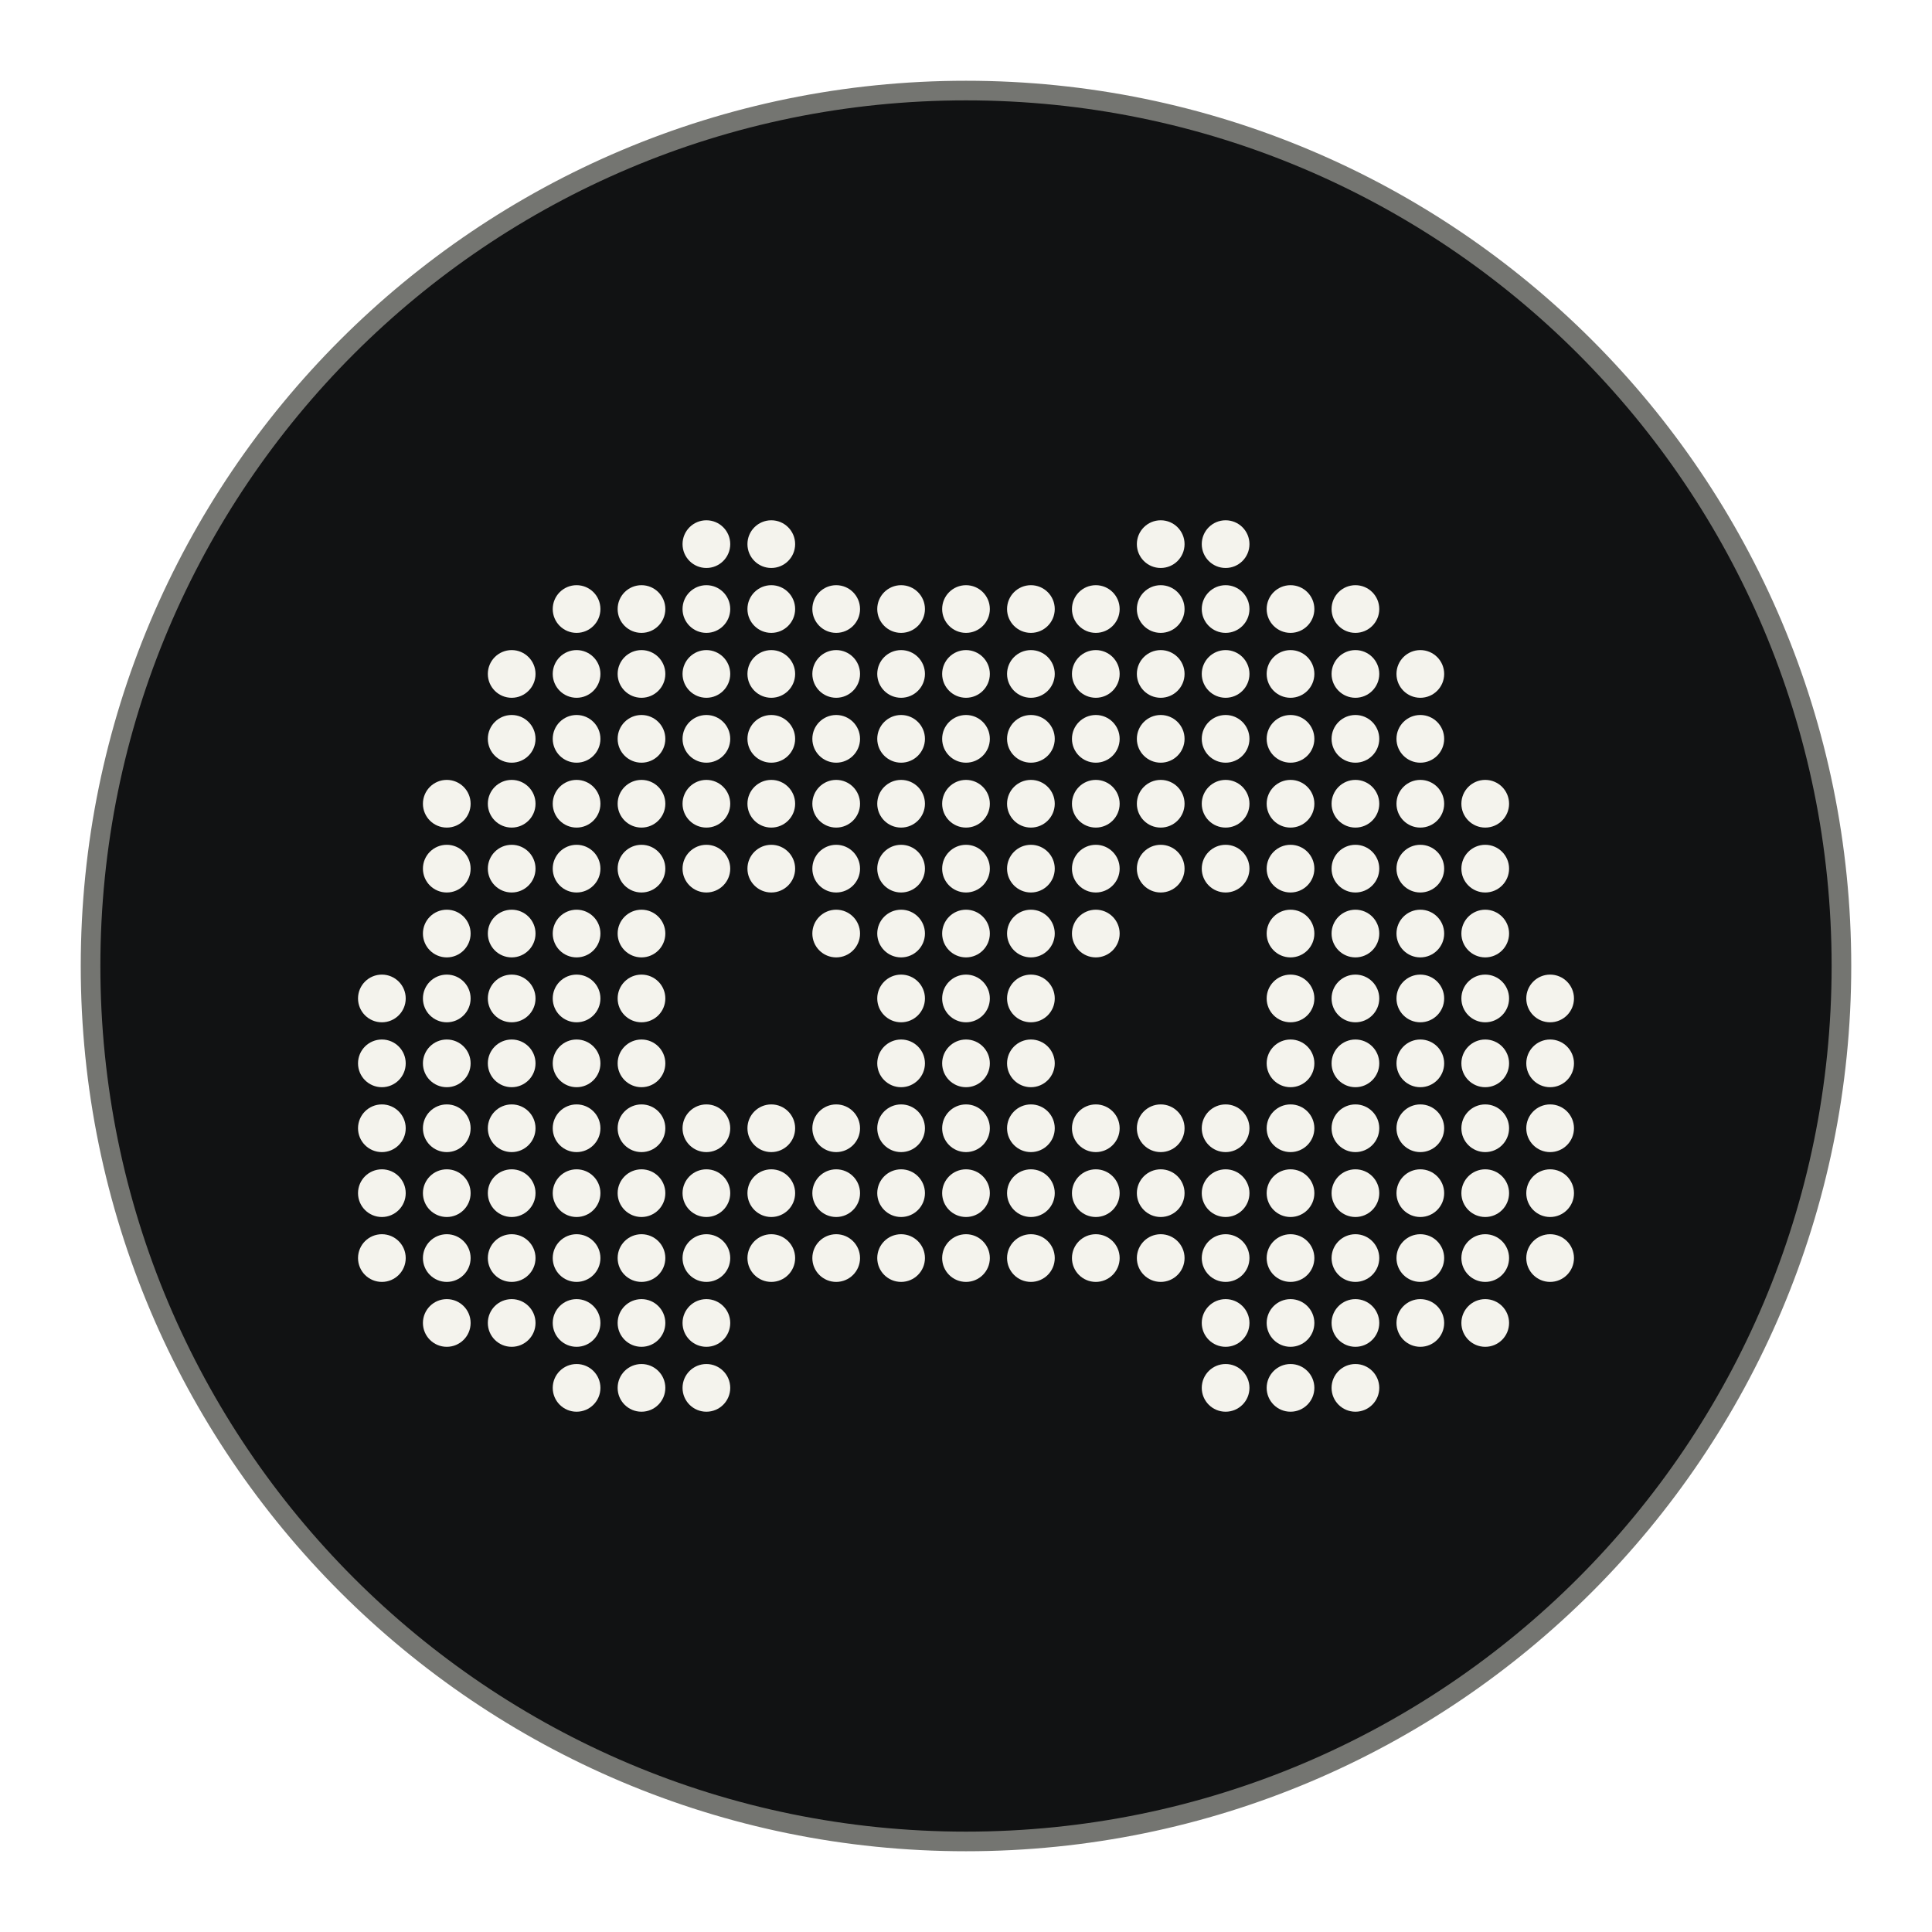
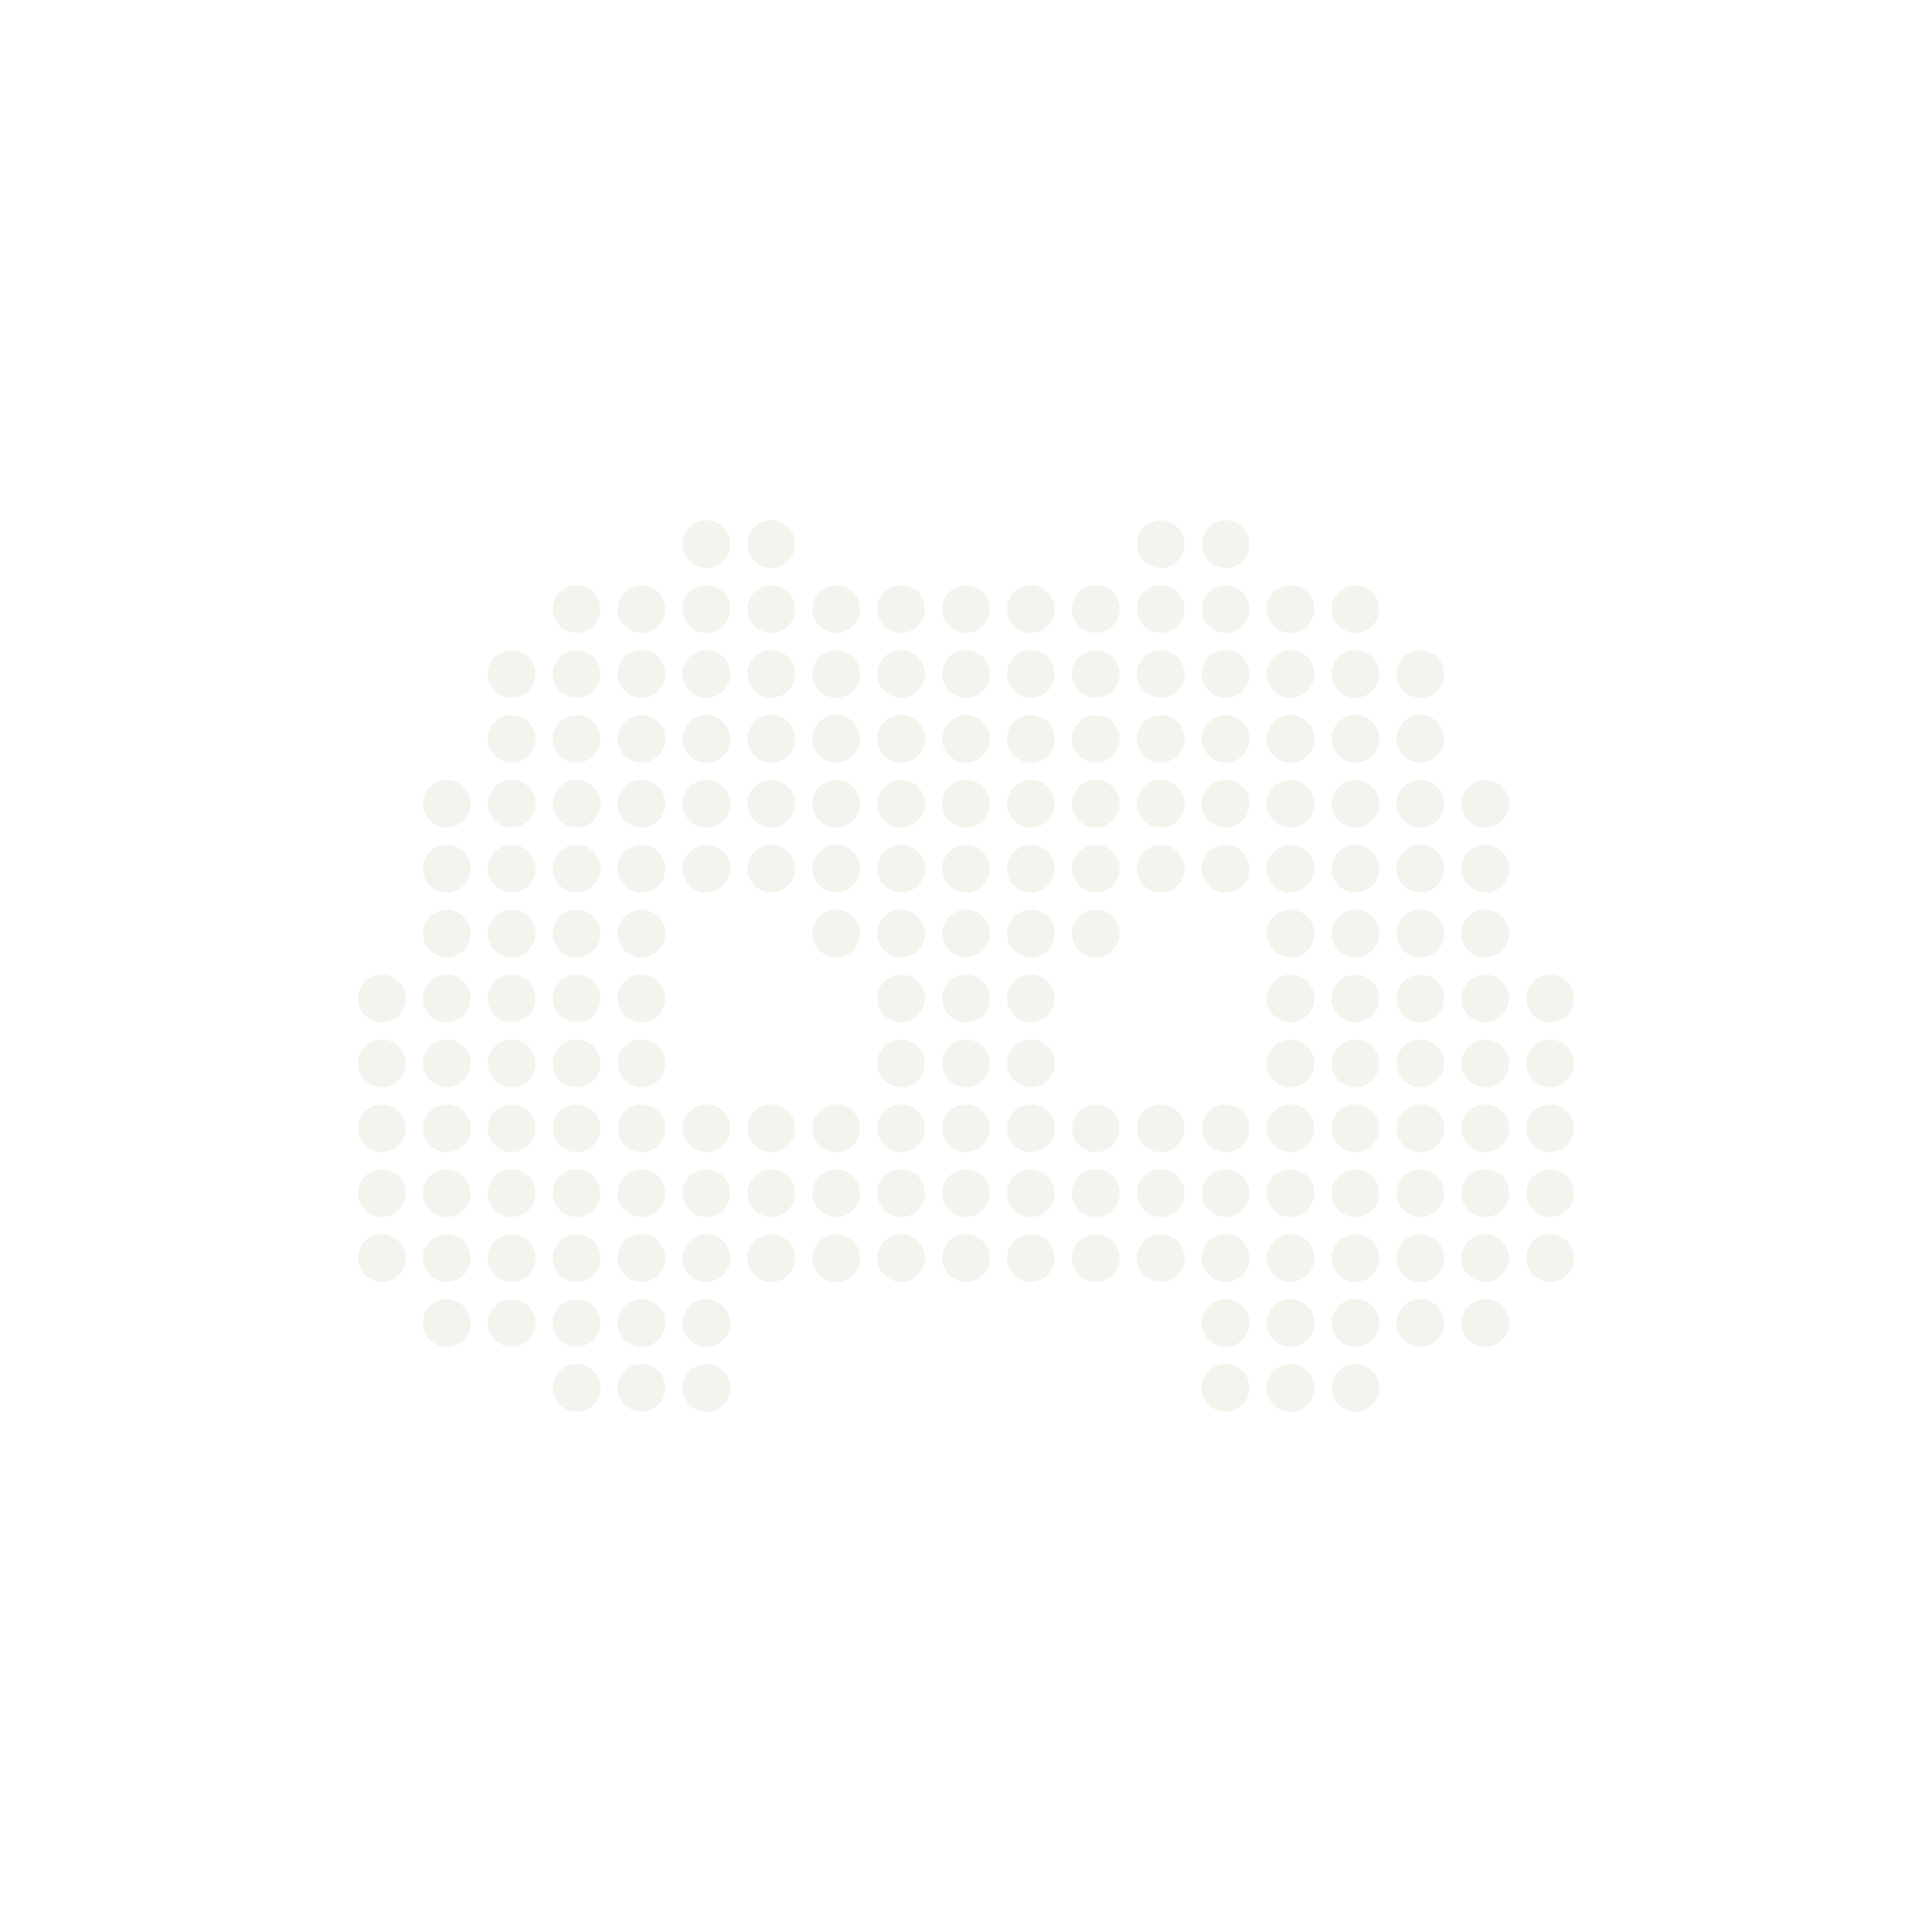
<svg xmlns="http://www.w3.org/2000/svg" viewBox="0 0 64 64" width="64" height="64">
  <defs />
-   <path d="M3,32 A29,29 0 1,0 61,32 A29,29 0 1,0 3,32 Z" fill="#111213" stroke="#747571" stroke-width="0.65" stroke-linecap="round" stroke-linejoin="round" opacity="1" />
  <path d="M22.61,18.025 A0.79,0.79 0 1,0 24.19,18.025 A0.79,0.79 0 1,0 22.61,18.025 Z" fill="#F4F3ED" stroke="none" stroke-width="1" stroke-linecap="round" stroke-linejoin="round" opacity="1" />
  <path d="M24.76,18.025 A0.79,0.79 0 1,0 26.34,18.025 A0.79,0.79 0 1,0 24.76,18.025 Z" fill="#F4F3ED" stroke="none" stroke-width="1" stroke-linecap="round" stroke-linejoin="round" opacity="1" />
  <path d="M37.66,18.025 A0.79,0.79 0 1,0 39.24,18.025 A0.79,0.79 0 1,0 37.66,18.025 Z" fill="#F4F3ED" stroke="none" stroke-width="1" stroke-linecap="round" stroke-linejoin="round" opacity="1" />
  <path d="M39.81,18.025 A0.79,0.79 0 1,0 41.39,18.025 A0.79,0.79 0 1,0 39.81,18.025 Z" fill="#F4F3ED" stroke="none" stroke-width="1" stroke-linecap="round" stroke-linejoin="round" opacity="1" />
  <path d="M18.31,20.175 A0.79,0.79 0 1,0 19.89,20.175 A0.79,0.79 0 1,0 18.31,20.175 Z" fill="#F4F3ED" stroke="none" stroke-width="1" stroke-linecap="round" stroke-linejoin="round" opacity="1" />
  <path d="M20.46,20.175 A0.79,0.79 0 1,0 22.04,20.175 A0.79,0.79 0 1,0 20.46,20.175 Z" fill="#F4F3ED" stroke="none" stroke-width="1" stroke-linecap="round" stroke-linejoin="round" opacity="1" />
  <path d="M22.61,20.175 A0.79,0.79 0 1,0 24.19,20.175 A0.79,0.79 0 1,0 22.61,20.175 Z" fill="#F4F3ED" stroke="none" stroke-width="1" stroke-linecap="round" stroke-linejoin="round" opacity="1" />
  <path d="M24.76,20.175 A0.79,0.79 0 1,0 26.34,20.175 A0.79,0.79 0 1,0 24.76,20.175 Z" fill="#F4F3ED" stroke="none" stroke-width="1" stroke-linecap="round" stroke-linejoin="round" opacity="1" />
  <path d="M26.91,20.175 A0.79,0.79 0 1,0 28.49,20.175 A0.79,0.79 0 1,0 26.91,20.175 Z" fill="#F4F3ED" stroke="none" stroke-width="1" stroke-linecap="round" stroke-linejoin="round" opacity="1" />
  <path d="M29.06,20.175 A0.79,0.79 0 1,0 30.64,20.175 A0.79,0.79 0 1,0 29.06,20.175 Z" fill="#F4F3ED" stroke="none" stroke-width="1" stroke-linecap="round" stroke-linejoin="round" opacity="1" />
  <path d="M31.21,20.175 A0.79,0.79 0 1,0 32.79,20.175 A0.79,0.79 0 1,0 31.21,20.175 Z" fill="#F4F3ED" stroke="none" stroke-width="1" stroke-linecap="round" stroke-linejoin="round" opacity="1" />
  <path d="M33.36,20.175 A0.79,0.79 0 1,0 34.94,20.175 A0.79,0.79 0 1,0 33.36,20.175 Z" fill="#F4F3ED" stroke="none" stroke-width="1" stroke-linecap="round" stroke-linejoin="round" opacity="1" />
  <path d="M35.51,20.175 A0.79,0.79 0 1,0 37.09,20.175 A0.79,0.79 0 1,0 35.51,20.175 Z" fill="#F4F3ED" stroke="none" stroke-width="1" stroke-linecap="round" stroke-linejoin="round" opacity="1" />
  <path d="M37.66,20.175 A0.79,0.79 0 1,0 39.24,20.175 A0.79,0.79 0 1,0 37.66,20.175 Z" fill="#F4F3ED" stroke="none" stroke-width="1" stroke-linecap="round" stroke-linejoin="round" opacity="1" />
  <path d="M39.81,20.175 A0.79,0.79 0 1,0 41.39,20.175 A0.79,0.79 0 1,0 39.81,20.175 Z" fill="#F4F3ED" stroke="none" stroke-width="1" stroke-linecap="round" stroke-linejoin="round" opacity="1" />
  <path d="M41.96,20.175 A0.79,0.79 0 1,0 43.54,20.175 A0.79,0.79 0 1,0 41.96,20.175 Z" fill="#F4F3ED" stroke="none" stroke-width="1" stroke-linecap="round" stroke-linejoin="round" opacity="1" />
  <path d="M44.11,20.175 A0.79,0.79 0 1,0 45.69,20.175 A0.79,0.79 0 1,0 44.11,20.175 Z" fill="#F4F3ED" stroke="none" stroke-width="1" stroke-linecap="round" stroke-linejoin="round" opacity="1" />
  <path d="M16.16,22.325 A0.79,0.79 0 1,0 17.74,22.325 A0.79,0.79 0 1,0 16.16,22.325 Z" fill="#F4F3ED" stroke="none" stroke-width="1" stroke-linecap="round" stroke-linejoin="round" opacity="1" />
  <path d="M18.31,22.325 A0.79,0.79 0 1,0 19.89,22.325 A0.79,0.79 0 1,0 18.31,22.325 Z" fill="#F4F3ED" stroke="none" stroke-width="1" stroke-linecap="round" stroke-linejoin="round" opacity="1" />
  <path d="M20.46,22.325 A0.79,0.79 0 1,0 22.04,22.325 A0.79,0.79 0 1,0 20.46,22.325 Z" fill="#F4F3ED" stroke="none" stroke-width="1" stroke-linecap="round" stroke-linejoin="round" opacity="1" />
  <path d="M22.61,22.325 A0.79,0.79 0 1,0 24.19,22.325 A0.79,0.79 0 1,0 22.61,22.325 Z" fill="#F4F3ED" stroke="none" stroke-width="1" stroke-linecap="round" stroke-linejoin="round" opacity="1" />
  <path d="M24.76,22.325 A0.79,0.79 0 1,0 26.34,22.325 A0.79,0.79 0 1,0 24.76,22.325 Z" fill="#F4F3ED" stroke="none" stroke-width="1" stroke-linecap="round" stroke-linejoin="round" opacity="1" />
  <path d="M26.91,22.325 A0.79,0.79 0 1,0 28.49,22.325 A0.79,0.79 0 1,0 26.91,22.325 Z" fill="#F4F3ED" stroke="none" stroke-width="1" stroke-linecap="round" stroke-linejoin="round" opacity="1" />
  <path d="M29.06,22.325 A0.79,0.79 0 1,0 30.64,22.325 A0.79,0.79 0 1,0 29.06,22.325 Z" fill="#F4F3ED" stroke="none" stroke-width="1" stroke-linecap="round" stroke-linejoin="round" opacity="1" />
  <path d="M31.21,22.325 A0.79,0.79 0 1,0 32.79,22.325 A0.79,0.79 0 1,0 31.21,22.325 Z" fill="#F4F3ED" stroke="none" stroke-width="1" stroke-linecap="round" stroke-linejoin="round" opacity="1" />
  <path d="M33.36,22.325 A0.79,0.79 0 1,0 34.94,22.325 A0.79,0.79 0 1,0 33.36,22.325 Z" fill="#F4F3ED" stroke="none" stroke-width="1" stroke-linecap="round" stroke-linejoin="round" opacity="1" />
  <path d="M35.51,22.325 A0.79,0.79 0 1,0 37.09,22.325 A0.79,0.79 0 1,0 35.51,22.325 Z" fill="#F4F3ED" stroke="none" stroke-width="1" stroke-linecap="round" stroke-linejoin="round" opacity="1" />
  <path d="M37.66,22.325 A0.79,0.79 0 1,0 39.24,22.325 A0.79,0.79 0 1,0 37.66,22.325 Z" fill="#F4F3ED" stroke="none" stroke-width="1" stroke-linecap="round" stroke-linejoin="round" opacity="1" />
  <path d="M39.81,22.325 A0.79,0.79 0 1,0 41.39,22.325 A0.79,0.79 0 1,0 39.81,22.325 Z" fill="#F4F3ED" stroke="none" stroke-width="1" stroke-linecap="round" stroke-linejoin="round" opacity="1" />
  <path d="M41.96,22.325 A0.79,0.79 0 1,0 43.54,22.325 A0.79,0.79 0 1,0 41.96,22.325 Z" fill="#F4F3ED" stroke="none" stroke-width="1" stroke-linecap="round" stroke-linejoin="round" opacity="1" />
  <path d="M44.11,22.325 A0.79,0.79 0 1,0 45.69,22.325 A0.79,0.79 0 1,0 44.11,22.325 Z" fill="#F4F3ED" stroke="none" stroke-width="1" stroke-linecap="round" stroke-linejoin="round" opacity="1" />
  <path d="M46.26,22.325 A0.79,0.79 0 1,0 47.84,22.325 A0.79,0.79 0 1,0 46.26,22.325 Z" fill="#F4F3ED" stroke="none" stroke-width="1" stroke-linecap="round" stroke-linejoin="round" opacity="1" />
  <path d="M16.16,24.475 A0.79,0.79 0 1,0 17.74,24.475 A0.79,0.79 0 1,0 16.16,24.475 Z" fill="#F4F3ED" stroke="none" stroke-width="1" stroke-linecap="round" stroke-linejoin="round" opacity="1" />
  <path d="M18.31,24.475 A0.79,0.79 0 1,0 19.89,24.475 A0.79,0.79 0 1,0 18.31,24.475 Z" fill="#F4F3ED" stroke="none" stroke-width="1" stroke-linecap="round" stroke-linejoin="round" opacity="1" />
  <path d="M20.46,24.475 A0.79,0.79 0 1,0 22.04,24.475 A0.79,0.79 0 1,0 20.46,24.475 Z" fill="#F4F3ED" stroke="none" stroke-width="1" stroke-linecap="round" stroke-linejoin="round" opacity="1" />
  <path d="M22.61,24.475 A0.79,0.79 0 1,0 24.19,24.475 A0.79,0.79 0 1,0 22.61,24.475 Z" fill="#F4F3ED" stroke="none" stroke-width="1" stroke-linecap="round" stroke-linejoin="round" opacity="1" />
  <path d="M24.76,24.475 A0.79,0.79 0 1,0 26.34,24.475 A0.79,0.79 0 1,0 24.76,24.475 Z" fill="#F4F3ED" stroke="none" stroke-width="1" stroke-linecap="round" stroke-linejoin="round" opacity="1" />
  <path d="M26.91,24.475 A0.79,0.79 0 1,0 28.49,24.475 A0.79,0.79 0 1,0 26.91,24.475 Z" fill="#F4F3ED" stroke="none" stroke-width="1" stroke-linecap="round" stroke-linejoin="round" opacity="1" />
  <path d="M29.06,24.475 A0.79,0.79 0 1,0 30.64,24.475 A0.79,0.79 0 1,0 29.06,24.475 Z" fill="#F4F3ED" stroke="none" stroke-width="1" stroke-linecap="round" stroke-linejoin="round" opacity="1" />
  <path d="M31.21,24.475 A0.79,0.79 0 1,0 32.79,24.475 A0.79,0.79 0 1,0 31.21,24.475 Z" fill="#F4F3ED" stroke="none" stroke-width="1" stroke-linecap="round" stroke-linejoin="round" opacity="1" />
  <path d="M33.36,24.475 A0.79,0.79 0 1,0 34.94,24.475 A0.79,0.79 0 1,0 33.36,24.475 Z" fill="#F4F3ED" stroke="none" stroke-width="1" stroke-linecap="round" stroke-linejoin="round" opacity="1" />
  <path d="M35.51,24.475 A0.79,0.79 0 1,0 37.09,24.475 A0.79,0.79 0 1,0 35.51,24.475 Z" fill="#F4F3ED" stroke="none" stroke-width="1" stroke-linecap="round" stroke-linejoin="round" opacity="1" />
  <path d="M37.66,24.475 A0.79,0.79 0 1,0 39.24,24.475 A0.79,0.79 0 1,0 37.66,24.475 Z" fill="#F4F3ED" stroke="none" stroke-width="1" stroke-linecap="round" stroke-linejoin="round" opacity="1" />
  <path d="M39.81,24.475 A0.79,0.79 0 1,0 41.39,24.475 A0.79,0.79 0 1,0 39.81,24.475 Z" fill="#F4F3ED" stroke="none" stroke-width="1" stroke-linecap="round" stroke-linejoin="round" opacity="1" />
  <path d="M41.96,24.475 A0.79,0.79 0 1,0 43.54,24.475 A0.79,0.79 0 1,0 41.96,24.475 Z" fill="#F4F3ED" stroke="none" stroke-width="1" stroke-linecap="round" stroke-linejoin="round" opacity="1" />
  <path d="M44.11,24.475 A0.79,0.79 0 1,0 45.69,24.475 A0.79,0.79 0 1,0 44.11,24.475 Z" fill="#F4F3ED" stroke="none" stroke-width="1" stroke-linecap="round" stroke-linejoin="round" opacity="1" />
  <path d="M46.26,24.475 A0.79,0.79 0 1,0 47.84,24.475 A0.79,0.79 0 1,0 46.26,24.475 Z" fill="#F4F3ED" stroke="none" stroke-width="1" stroke-linecap="round" stroke-linejoin="round" opacity="1" />
  <path d="M14.01,26.625 A0.79,0.79 0 1,0 15.59,26.625 A0.79,0.79 0 1,0 14.01,26.625 Z" fill="#F4F3ED" stroke="none" stroke-width="1" stroke-linecap="round" stroke-linejoin="round" opacity="1" />
  <path d="M16.16,26.625 A0.79,0.79 0 1,0 17.74,26.625 A0.79,0.79 0 1,0 16.16,26.625 Z" fill="#F4F3ED" stroke="none" stroke-width="1" stroke-linecap="round" stroke-linejoin="round" opacity="1" />
  <path d="M18.31,26.625 A0.79,0.79 0 1,0 19.89,26.625 A0.79,0.79 0 1,0 18.31,26.625 Z" fill="#F4F3ED" stroke="none" stroke-width="1" stroke-linecap="round" stroke-linejoin="round" opacity="1" />
  <path d="M20.46,26.625 A0.79,0.79 0 1,0 22.04,26.625 A0.79,0.79 0 1,0 20.46,26.625 Z" fill="#F4F3ED" stroke="none" stroke-width="1" stroke-linecap="round" stroke-linejoin="round" opacity="1" />
  <path d="M22.61,26.625 A0.79,0.79 0 1,0 24.19,26.625 A0.79,0.79 0 1,0 22.61,26.625 Z" fill="#F4F3ED" stroke="none" stroke-width="1" stroke-linecap="round" stroke-linejoin="round" opacity="1" />
  <path d="M24.76,26.625 A0.79,0.79 0 1,0 26.34,26.625 A0.79,0.79 0 1,0 24.76,26.625 Z" fill="#F4F3ED" stroke="none" stroke-width="1" stroke-linecap="round" stroke-linejoin="round" opacity="1" />
  <path d="M26.91,26.625 A0.79,0.79 0 1,0 28.49,26.625 A0.79,0.79 0 1,0 26.91,26.625 Z" fill="#F4F3ED" stroke="none" stroke-width="1" stroke-linecap="round" stroke-linejoin="round" opacity="1" />
  <path d="M29.06,26.625 A0.79,0.79 0 1,0 30.64,26.625 A0.79,0.79 0 1,0 29.06,26.625 Z" fill="#F4F3ED" stroke="none" stroke-width="1" stroke-linecap="round" stroke-linejoin="round" opacity="1" />
  <path d="M31.21,26.625 A0.79,0.79 0 1,0 32.79,26.625 A0.79,0.79 0 1,0 31.21,26.625 Z" fill="#F4F3ED" stroke="none" stroke-width="1" stroke-linecap="round" stroke-linejoin="round" opacity="1" />
  <path d="M33.36,26.625 A0.79,0.79 0 1,0 34.94,26.625 A0.79,0.79 0 1,0 33.36,26.625 Z" fill="#F4F3ED" stroke="none" stroke-width="1" stroke-linecap="round" stroke-linejoin="round" opacity="1" />
  <path d="M35.51,26.625 A0.79,0.79 0 1,0 37.09,26.625 A0.79,0.79 0 1,0 35.51,26.625 Z" fill="#F4F3ED" stroke="none" stroke-width="1" stroke-linecap="round" stroke-linejoin="round" opacity="1" />
  <path d="M37.66,26.625 A0.79,0.79 0 1,0 39.24,26.625 A0.79,0.79 0 1,0 37.66,26.625 Z" fill="#F4F3ED" stroke="none" stroke-width="1" stroke-linecap="round" stroke-linejoin="round" opacity="1" />
  <path d="M39.81,26.625 A0.79,0.79 0 1,0 41.39,26.625 A0.79,0.79 0 1,0 39.81,26.625 Z" fill="#F4F3ED" stroke="none" stroke-width="1" stroke-linecap="round" stroke-linejoin="round" opacity="1" />
  <path d="M41.96,26.625 A0.79,0.79 0 1,0 43.54,26.625 A0.79,0.79 0 1,0 41.96,26.625 Z" fill="#F4F3ED" stroke="none" stroke-width="1" stroke-linecap="round" stroke-linejoin="round" opacity="1" />
  <path d="M44.11,26.625 A0.79,0.79 0 1,0 45.69,26.625 A0.79,0.79 0 1,0 44.11,26.625 Z" fill="#F4F3ED" stroke="none" stroke-width="1" stroke-linecap="round" stroke-linejoin="round" opacity="1" />
  <path d="M46.26,26.625 A0.79,0.79 0 1,0 47.84,26.625 A0.79,0.79 0 1,0 46.26,26.625 Z" fill="#F4F3ED" stroke="none" stroke-width="1" stroke-linecap="round" stroke-linejoin="round" opacity="1" />
  <path d="M48.41,26.625 A0.79,0.79 0 1,0 49.99,26.625 A0.79,0.79 0 1,0 48.41,26.625 Z" fill="#F4F3ED" stroke="none" stroke-width="1" stroke-linecap="round" stroke-linejoin="round" opacity="1" />
  <path d="M14.01,28.775 A0.79,0.79 0 1,0 15.59,28.775 A0.79,0.79 0 1,0 14.01,28.775 Z" fill="#F4F3ED" stroke="none" stroke-width="1" stroke-linecap="round" stroke-linejoin="round" opacity="1" />
  <path d="M16.16,28.775 A0.79,0.79 0 1,0 17.74,28.775 A0.79,0.79 0 1,0 16.16,28.775 Z" fill="#F4F3ED" stroke="none" stroke-width="1" stroke-linecap="round" stroke-linejoin="round" opacity="1" />
  <path d="M18.31,28.775 A0.79,0.79 0 1,0 19.89,28.775 A0.79,0.79 0 1,0 18.31,28.775 Z" fill="#F4F3ED" stroke="none" stroke-width="1" stroke-linecap="round" stroke-linejoin="round" opacity="1" />
  <path d="M20.46,28.775 A0.79,0.79 0 1,0 22.04,28.775 A0.79,0.79 0 1,0 20.46,28.775 Z" fill="#F4F3ED" stroke="none" stroke-width="1" stroke-linecap="round" stroke-linejoin="round" opacity="1" />
  <path d="M22.61,28.775 A0.79,0.79 0 1,0 24.19,28.775 A0.79,0.79 0 1,0 22.61,28.775 Z" fill="#F4F3ED" stroke="none" stroke-width="1" stroke-linecap="round" stroke-linejoin="round" opacity="1" />
  <path d="M24.76,28.775 A0.79,0.79 0 1,0 26.34,28.775 A0.79,0.79 0 1,0 24.76,28.775 Z" fill="#F4F3ED" stroke="none" stroke-width="1" stroke-linecap="round" stroke-linejoin="round" opacity="1" />
  <path d="M26.91,28.775 A0.79,0.79 0 1,0 28.49,28.775 A0.79,0.79 0 1,0 26.91,28.775 Z" fill="#F4F3ED" stroke="none" stroke-width="1" stroke-linecap="round" stroke-linejoin="round" opacity="1" />
  <path d="M29.06,28.775 A0.79,0.79 0 1,0 30.64,28.775 A0.79,0.79 0 1,0 29.06,28.775 Z" fill="#F4F3ED" stroke="none" stroke-width="1" stroke-linecap="round" stroke-linejoin="round" opacity="1" />
  <path d="M31.21,28.775 A0.79,0.79 0 1,0 32.79,28.775 A0.79,0.79 0 1,0 31.21,28.775 Z" fill="#F4F3ED" stroke="none" stroke-width="1" stroke-linecap="round" stroke-linejoin="round" opacity="1" />
  <path d="M33.36,28.775 A0.79,0.79 0 1,0 34.94,28.775 A0.79,0.79 0 1,0 33.36,28.775 Z" fill="#F4F3ED" stroke="none" stroke-width="1" stroke-linecap="round" stroke-linejoin="round" opacity="1" />
  <path d="M35.51,28.775 A0.79,0.79 0 1,0 37.09,28.775 A0.79,0.79 0 1,0 35.51,28.775 Z" fill="#F4F3ED" stroke="none" stroke-width="1" stroke-linecap="round" stroke-linejoin="round" opacity="1" />
  <path d="M37.66,28.775 A0.79,0.79 0 1,0 39.24,28.775 A0.79,0.79 0 1,0 37.66,28.775 Z" fill="#F4F3ED" stroke="none" stroke-width="1" stroke-linecap="round" stroke-linejoin="round" opacity="1" />
  <path d="M39.81,28.775 A0.79,0.79 0 1,0 41.39,28.775 A0.79,0.79 0 1,0 39.81,28.775 Z" fill="#F4F3ED" stroke="none" stroke-width="1" stroke-linecap="round" stroke-linejoin="round" opacity="1" />
  <path d="M41.96,28.775 A0.79,0.79 0 1,0 43.54,28.775 A0.79,0.79 0 1,0 41.96,28.775 Z" fill="#F4F3ED" stroke="none" stroke-width="1" stroke-linecap="round" stroke-linejoin="round" opacity="1" />
  <path d="M44.11,28.775 A0.79,0.79 0 1,0 45.69,28.775 A0.79,0.79 0 1,0 44.11,28.775 Z" fill="#F4F3ED" stroke="none" stroke-width="1" stroke-linecap="round" stroke-linejoin="round" opacity="1" />
  <path d="M46.26,28.775 A0.79,0.79 0 1,0 47.84,28.775 A0.79,0.79 0 1,0 46.26,28.775 Z" fill="#F4F3ED" stroke="none" stroke-width="1" stroke-linecap="round" stroke-linejoin="round" opacity="1" />
  <path d="M48.41,28.775 A0.79,0.79 0 1,0 49.99,28.775 A0.79,0.79 0 1,0 48.41,28.775 Z" fill="#F4F3ED" stroke="none" stroke-width="1" stroke-linecap="round" stroke-linejoin="round" opacity="1" />
  <path d="M14.01,30.925 A0.79,0.79 0 1,0 15.59,30.925 A0.79,0.79 0 1,0 14.01,30.925 Z" fill="#F4F3ED" stroke="none" stroke-width="1" stroke-linecap="round" stroke-linejoin="round" opacity="1" />
  <path d="M16.16,30.925 A0.79,0.79 0 1,0 17.74,30.925 A0.79,0.79 0 1,0 16.16,30.925 Z" fill="#F4F3ED" stroke="none" stroke-width="1" stroke-linecap="round" stroke-linejoin="round" opacity="1" />
  <path d="M18.31,30.925 A0.79,0.79 0 1,0 19.89,30.925 A0.79,0.79 0 1,0 18.31,30.925 Z" fill="#F4F3ED" stroke="none" stroke-width="1" stroke-linecap="round" stroke-linejoin="round" opacity="1" />
  <path d="M20.46,30.925 A0.79,0.79 0 1,0 22.04,30.925 A0.79,0.79 0 1,0 20.46,30.925 Z" fill="#F4F3ED" stroke="none" stroke-width="1" stroke-linecap="round" stroke-linejoin="round" opacity="1" />
  <path d="M26.91,30.925 A0.79,0.79 0 1,0 28.49,30.925 A0.79,0.79 0 1,0 26.91,30.925 Z" fill="#F4F3ED" stroke="none" stroke-width="1" stroke-linecap="round" stroke-linejoin="round" opacity="1" />
  <path d="M29.06,30.925 A0.79,0.79 0 1,0 30.64,30.925 A0.79,0.79 0 1,0 29.06,30.925 Z" fill="#F4F3ED" stroke="none" stroke-width="1" stroke-linecap="round" stroke-linejoin="round" opacity="1" />
  <path d="M31.21,30.925 A0.79,0.79 0 1,0 32.79,30.925 A0.79,0.79 0 1,0 31.21,30.925 Z" fill="#F4F3ED" stroke="none" stroke-width="1" stroke-linecap="round" stroke-linejoin="round" opacity="1" />
  <path d="M33.36,30.925 A0.79,0.79 0 1,0 34.94,30.925 A0.79,0.79 0 1,0 33.36,30.925 Z" fill="#F4F3ED" stroke="none" stroke-width="1" stroke-linecap="round" stroke-linejoin="round" opacity="1" />
  <path d="M35.51,30.925 A0.79,0.79 0 1,0 37.09,30.925 A0.79,0.79 0 1,0 35.51,30.925 Z" fill="#F4F3ED" stroke="none" stroke-width="1" stroke-linecap="round" stroke-linejoin="round" opacity="1" />
  <path d="M41.96,30.925 A0.79,0.79 0 1,0 43.54,30.925 A0.79,0.79 0 1,0 41.96,30.925 Z" fill="#F4F3ED" stroke="none" stroke-width="1" stroke-linecap="round" stroke-linejoin="round" opacity="1" />
  <path d="M44.11,30.925 A0.79,0.79 0 1,0 45.69,30.925 A0.79,0.79 0 1,0 44.11,30.925 Z" fill="#F4F3ED" stroke="none" stroke-width="1" stroke-linecap="round" stroke-linejoin="round" opacity="1" />
  <path d="M46.26,30.925 A0.79,0.79 0 1,0 47.84,30.925 A0.79,0.79 0 1,0 46.26,30.925 Z" fill="#F4F3ED" stroke="none" stroke-width="1" stroke-linecap="round" stroke-linejoin="round" opacity="1" />
  <path d="M48.41,30.925 A0.79,0.79 0 1,0 49.99,30.925 A0.79,0.79 0 1,0 48.41,30.925 Z" fill="#F4F3ED" stroke="none" stroke-width="1" stroke-linecap="round" stroke-linejoin="round" opacity="1" />
  <path d="M11.86,33.075 A0.79,0.79 0 1,0 13.44,33.075 A0.79,0.79 0 1,0 11.86,33.075 Z" fill="#F4F3ED" stroke="none" stroke-width="1" stroke-linecap="round" stroke-linejoin="round" opacity="1" />
  <path d="M14.01,33.075 A0.79,0.79 0 1,0 15.59,33.075 A0.79,0.79 0 1,0 14.01,33.075 Z" fill="#F4F3ED" stroke="none" stroke-width="1" stroke-linecap="round" stroke-linejoin="round" opacity="1" />
  <path d="M16.16,33.075 A0.79,0.79 0 1,0 17.74,33.075 A0.79,0.79 0 1,0 16.16,33.075 Z" fill="#F4F3ED" stroke="none" stroke-width="1" stroke-linecap="round" stroke-linejoin="round" opacity="1" />
  <path d="M18.31,33.075 A0.79,0.79 0 1,0 19.89,33.075 A0.79,0.79 0 1,0 18.31,33.075 Z" fill="#F4F3ED" stroke="none" stroke-width="1" stroke-linecap="round" stroke-linejoin="round" opacity="1" />
  <path d="M20.46,33.075 A0.79,0.79 0 1,0 22.04,33.075 A0.79,0.79 0 1,0 20.46,33.075 Z" fill="#F4F3ED" stroke="none" stroke-width="1" stroke-linecap="round" stroke-linejoin="round" opacity="1" />
  <path d="M29.06,33.075 A0.79,0.79 0 1,0 30.64,33.075 A0.79,0.79 0 1,0 29.06,33.075 Z" fill="#F4F3ED" stroke="none" stroke-width="1" stroke-linecap="round" stroke-linejoin="round" opacity="1" />
  <path d="M31.21,33.075 A0.79,0.79 0 1,0 32.79,33.075 A0.79,0.79 0 1,0 31.21,33.075 Z" fill="#F4F3ED" stroke="none" stroke-width="1" stroke-linecap="round" stroke-linejoin="round" opacity="1" />
  <path d="M33.36,33.075 A0.79,0.79 0 1,0 34.94,33.075 A0.79,0.79 0 1,0 33.36,33.075 Z" fill="#F4F3ED" stroke="none" stroke-width="1" stroke-linecap="round" stroke-linejoin="round" opacity="1" />
  <path d="M41.96,33.075 A0.79,0.79 0 1,0 43.54,33.075 A0.79,0.79 0 1,0 41.96,33.075 Z" fill="#F4F3ED" stroke="none" stroke-width="1" stroke-linecap="round" stroke-linejoin="round" opacity="1" />
  <path d="M44.11,33.075 A0.79,0.79 0 1,0 45.69,33.075 A0.79,0.79 0 1,0 44.11,33.075 Z" fill="#F4F3ED" stroke="none" stroke-width="1" stroke-linecap="round" stroke-linejoin="round" opacity="1" />
  <path d="M46.26,33.075 A0.79,0.79 0 1,0 47.84,33.075 A0.79,0.79 0 1,0 46.26,33.075 Z" fill="#F4F3ED" stroke="none" stroke-width="1" stroke-linecap="round" stroke-linejoin="round" opacity="1" />
  <path d="M48.41,33.075 A0.79,0.79 0 1,0 49.99,33.075 A0.79,0.79 0 1,0 48.41,33.075 Z" fill="#F4F3ED" stroke="none" stroke-width="1" stroke-linecap="round" stroke-linejoin="round" opacity="1" />
  <path d="M50.56,33.075 A0.79,0.79 0 1,0 52.14,33.075 A0.79,0.79 0 1,0 50.56,33.075 Z" fill="#F4F3ED" stroke="none" stroke-width="1" stroke-linecap="round" stroke-linejoin="round" opacity="1" />
  <path d="M11.86,35.225 A0.79,0.79 0 1,0 13.44,35.225 A0.79,0.79 0 1,0 11.86,35.225 Z" fill="#F4F3ED" stroke="none" stroke-width="1" stroke-linecap="round" stroke-linejoin="round" opacity="1" />
  <path d="M14.01,35.225 A0.79,0.79 0 1,0 15.59,35.225 A0.79,0.79 0 1,0 14.01,35.225 Z" fill="#F4F3ED" stroke="none" stroke-width="1" stroke-linecap="round" stroke-linejoin="round" opacity="1" />
  <path d="M16.16,35.225 A0.79,0.79 0 1,0 17.74,35.225 A0.79,0.79 0 1,0 16.16,35.225 Z" fill="#F4F3ED" stroke="none" stroke-width="1" stroke-linecap="round" stroke-linejoin="round" opacity="1" />
  <path d="M18.31,35.225 A0.79,0.79 0 1,0 19.89,35.225 A0.79,0.79 0 1,0 18.31,35.225 Z" fill="#F4F3ED" stroke="none" stroke-width="1" stroke-linecap="round" stroke-linejoin="round" opacity="1" />
  <path d="M20.46,35.225 A0.79,0.79 0 1,0 22.04,35.225 A0.79,0.79 0 1,0 20.46,35.225 Z" fill="#F4F3ED" stroke="none" stroke-width="1" stroke-linecap="round" stroke-linejoin="round" opacity="1" />
  <path d="M29.06,35.225 A0.79,0.79 0 1,0 30.64,35.225 A0.79,0.79 0 1,0 29.06,35.225 Z" fill="#F4F3ED" stroke="none" stroke-width="1" stroke-linecap="round" stroke-linejoin="round" opacity="1" />
  <path d="M31.21,35.225 A0.79,0.79 0 1,0 32.79,35.225 A0.79,0.79 0 1,0 31.21,35.225 Z" fill="#F4F3ED" stroke="none" stroke-width="1" stroke-linecap="round" stroke-linejoin="round" opacity="1" />
  <path d="M33.36,35.225 A0.79,0.79 0 1,0 34.94,35.225 A0.79,0.79 0 1,0 33.36,35.225 Z" fill="#F4F3ED" stroke="none" stroke-width="1" stroke-linecap="round" stroke-linejoin="round" opacity="1" />
  <path d="M41.96,35.225 A0.79,0.79 0 1,0 43.54,35.225 A0.79,0.79 0 1,0 41.96,35.225 Z" fill="#F4F3ED" stroke="none" stroke-width="1" stroke-linecap="round" stroke-linejoin="round" opacity="1" />
  <path d="M44.11,35.225 A0.79,0.79 0 1,0 45.69,35.225 A0.79,0.79 0 1,0 44.11,35.225 Z" fill="#F4F3ED" stroke="none" stroke-width="1" stroke-linecap="round" stroke-linejoin="round" opacity="1" />
  <path d="M46.26,35.225 A0.79,0.79 0 1,0 47.84,35.225 A0.79,0.79 0 1,0 46.26,35.225 Z" fill="#F4F3ED" stroke="none" stroke-width="1" stroke-linecap="round" stroke-linejoin="round" opacity="1" />
  <path d="M48.41,35.225 A0.79,0.79 0 1,0 49.99,35.225 A0.79,0.79 0 1,0 48.41,35.225 Z" fill="#F4F3ED" stroke="none" stroke-width="1" stroke-linecap="round" stroke-linejoin="round" opacity="1" />
  <path d="M50.56,35.225 A0.79,0.79 0 1,0 52.14,35.225 A0.79,0.79 0 1,0 50.56,35.225 Z" fill="#F4F3ED" stroke="none" stroke-width="1" stroke-linecap="round" stroke-linejoin="round" opacity="1" />
  <path d="M11.86,37.375 A0.79,0.79 0 1,0 13.44,37.375 A0.79,0.79 0 1,0 11.86,37.375 Z" fill="#F4F3ED" stroke="none" stroke-width="1" stroke-linecap="round" stroke-linejoin="round" opacity="1" />
  <path d="M14.01,37.375 A0.79,0.79 0 1,0 15.59,37.375 A0.79,0.79 0 1,0 14.01,37.375 Z" fill="#F4F3ED" stroke="none" stroke-width="1" stroke-linecap="round" stroke-linejoin="round" opacity="1" />
  <path d="M16.16,37.375 A0.79,0.79 0 1,0 17.74,37.375 A0.79,0.79 0 1,0 16.16,37.375 Z" fill="#F4F3ED" stroke="none" stroke-width="1" stroke-linecap="round" stroke-linejoin="round" opacity="1" />
  <path d="M18.31,37.375 A0.79,0.79 0 1,0 19.89,37.375 A0.79,0.79 0 1,0 18.31,37.375 Z" fill="#F4F3ED" stroke="none" stroke-width="1" stroke-linecap="round" stroke-linejoin="round" opacity="1" />
  <path d="M20.46,37.375 A0.79,0.79 0 1,0 22.04,37.375 A0.79,0.79 0 1,0 20.46,37.375 Z" fill="#F4F3ED" stroke="none" stroke-width="1" stroke-linecap="round" stroke-linejoin="round" opacity="1" />
  <path d="M22.61,37.375 A0.79,0.79 0 1,0 24.19,37.375 A0.79,0.79 0 1,0 22.61,37.375 Z" fill="#F4F3ED" stroke="none" stroke-width="1" stroke-linecap="round" stroke-linejoin="round" opacity="1" />
  <path d="M24.76,37.375 A0.79,0.79 0 1,0 26.34,37.375 A0.79,0.79 0 1,0 24.76,37.375 Z" fill="#F4F3ED" stroke="none" stroke-width="1" stroke-linecap="round" stroke-linejoin="round" opacity="1" />
  <path d="M26.91,37.375 A0.79,0.79 0 1,0 28.49,37.375 A0.79,0.79 0 1,0 26.91,37.375 Z" fill="#F4F3ED" stroke="none" stroke-width="1" stroke-linecap="round" stroke-linejoin="round" opacity="1" />
  <path d="M29.06,37.375 A0.79,0.79 0 1,0 30.64,37.375 A0.79,0.79 0 1,0 29.06,37.375 Z" fill="#F4F3ED" stroke="none" stroke-width="1" stroke-linecap="round" stroke-linejoin="round" opacity="1" />
  <path d="M31.21,37.375 A0.79,0.79 0 1,0 32.79,37.375 A0.79,0.79 0 1,0 31.21,37.375 Z" fill="#F4F3ED" stroke="none" stroke-width="1" stroke-linecap="round" stroke-linejoin="round" opacity="1" />
  <path d="M33.36,37.375 A0.79,0.79 0 1,0 34.94,37.375 A0.79,0.79 0 1,0 33.36,37.375 Z" fill="#F4F3ED" stroke="none" stroke-width="1" stroke-linecap="round" stroke-linejoin="round" opacity="1" />
  <path d="M35.51,37.375 A0.79,0.79 0 1,0 37.09,37.375 A0.79,0.79 0 1,0 35.51,37.375 Z" fill="#F4F3ED" stroke="none" stroke-width="1" stroke-linecap="round" stroke-linejoin="round" opacity="1" />
  <path d="M37.66,37.375 A0.79,0.79 0 1,0 39.24,37.375 A0.79,0.79 0 1,0 37.66,37.375 Z" fill="#F4F3ED" stroke="none" stroke-width="1" stroke-linecap="round" stroke-linejoin="round" opacity="1" />
  <path d="M39.81,37.375 A0.79,0.79 0 1,0 41.39,37.375 A0.79,0.79 0 1,0 39.81,37.375 Z" fill="#F4F3ED" stroke="none" stroke-width="1" stroke-linecap="round" stroke-linejoin="round" opacity="1" />
  <path d="M41.96,37.375 A0.79,0.79 0 1,0 43.54,37.375 A0.79,0.79 0 1,0 41.96,37.375 Z" fill="#F4F3ED" stroke="none" stroke-width="1" stroke-linecap="round" stroke-linejoin="round" opacity="1" />
  <path d="M44.11,37.375 A0.79,0.79 0 1,0 45.69,37.375 A0.79,0.79 0 1,0 44.11,37.375 Z" fill="#F4F3ED" stroke="none" stroke-width="1" stroke-linecap="round" stroke-linejoin="round" opacity="1" />
  <path d="M46.26,37.375 A0.79,0.79 0 1,0 47.84,37.375 A0.79,0.79 0 1,0 46.26,37.375 Z" fill="#F4F3ED" stroke="none" stroke-width="1" stroke-linecap="round" stroke-linejoin="round" opacity="1" />
  <path d="M48.41,37.375 A0.79,0.79 0 1,0 49.99,37.375 A0.79,0.79 0 1,0 48.41,37.375 Z" fill="#F4F3ED" stroke="none" stroke-width="1" stroke-linecap="round" stroke-linejoin="round" opacity="1" />
  <path d="M50.56,37.375 A0.79,0.79 0 1,0 52.14,37.375 A0.79,0.79 0 1,0 50.56,37.375 Z" fill="#F4F3ED" stroke="none" stroke-width="1" stroke-linecap="round" stroke-linejoin="round" opacity="1" />
  <path d="M11.86,39.525 A0.79,0.79 0 1,0 13.44,39.525 A0.79,0.79 0 1,0 11.86,39.525 Z" fill="#F4F3ED" stroke="none" stroke-width="1" stroke-linecap="round" stroke-linejoin="round" opacity="1" />
  <path d="M14.01,39.525 A0.79,0.79 0 1,0 15.59,39.525 A0.79,0.79 0 1,0 14.01,39.525 Z" fill="#F4F3ED" stroke="none" stroke-width="1" stroke-linecap="round" stroke-linejoin="round" opacity="1" />
  <path d="M16.16,39.525 A0.79,0.79 0 1,0 17.74,39.525 A0.79,0.79 0 1,0 16.16,39.525 Z" fill="#F4F3ED" stroke="none" stroke-width="1" stroke-linecap="round" stroke-linejoin="round" opacity="1" />
  <path d="M18.31,39.525 A0.79,0.79 0 1,0 19.89,39.525 A0.79,0.79 0 1,0 18.31,39.525 Z" fill="#F4F3ED" stroke="none" stroke-width="1" stroke-linecap="round" stroke-linejoin="round" opacity="1" />
  <path d="M20.46,39.525 A0.79,0.79 0 1,0 22.04,39.525 A0.79,0.79 0 1,0 20.46,39.525 Z" fill="#F4F3ED" stroke="none" stroke-width="1" stroke-linecap="round" stroke-linejoin="round" opacity="1" />
  <path d="M22.61,39.525 A0.79,0.79 0 1,0 24.19,39.525 A0.79,0.79 0 1,0 22.61,39.525 Z" fill="#F4F3ED" stroke="none" stroke-width="1" stroke-linecap="round" stroke-linejoin="round" opacity="1" />
  <path d="M24.76,39.525 A0.79,0.79 0 1,0 26.34,39.525 A0.79,0.79 0 1,0 24.76,39.525 Z" fill="#F4F3ED" stroke="none" stroke-width="1" stroke-linecap="round" stroke-linejoin="round" opacity="1" />
  <path d="M26.91,39.525 A0.79,0.79 0 1,0 28.49,39.525 A0.79,0.79 0 1,0 26.91,39.525 Z" fill="#F4F3ED" stroke="none" stroke-width="1" stroke-linecap="round" stroke-linejoin="round" opacity="1" />
  <path d="M29.06,39.525 A0.79,0.79 0 1,0 30.64,39.525 A0.79,0.79 0 1,0 29.06,39.525 Z" fill="#F4F3ED" stroke="none" stroke-width="1" stroke-linecap="round" stroke-linejoin="round" opacity="1" />
  <path d="M31.21,39.525 A0.79,0.79 0 1,0 32.79,39.525 A0.79,0.79 0 1,0 31.21,39.525 Z" fill="#F4F3ED" stroke="none" stroke-width="1" stroke-linecap="round" stroke-linejoin="round" opacity="1" />
  <path d="M33.36,39.525 A0.79,0.79 0 1,0 34.94,39.525 A0.79,0.79 0 1,0 33.36,39.525 Z" fill="#F4F3ED" stroke="none" stroke-width="1" stroke-linecap="round" stroke-linejoin="round" opacity="1" />
  <path d="M35.51,39.525 A0.79,0.79 0 1,0 37.09,39.525 A0.79,0.79 0 1,0 35.51,39.525 Z" fill="#F4F3ED" stroke="none" stroke-width="1" stroke-linecap="round" stroke-linejoin="round" opacity="1" />
  <path d="M37.66,39.525 A0.79,0.79 0 1,0 39.24,39.525 A0.79,0.79 0 1,0 37.66,39.525 Z" fill="#F4F3ED" stroke="none" stroke-width="1" stroke-linecap="round" stroke-linejoin="round" opacity="1" />
  <path d="M39.81,39.525 A0.79,0.79 0 1,0 41.39,39.525 A0.79,0.79 0 1,0 39.81,39.525 Z" fill="#F4F3ED" stroke="none" stroke-width="1" stroke-linecap="round" stroke-linejoin="round" opacity="1" />
  <path d="M41.96,39.525 A0.79,0.79 0 1,0 43.54,39.525 A0.79,0.79 0 1,0 41.96,39.525 Z" fill="#F4F3ED" stroke="none" stroke-width="1" stroke-linecap="round" stroke-linejoin="round" opacity="1" />
  <path d="M44.11,39.525 A0.79,0.79 0 1,0 45.69,39.525 A0.79,0.79 0 1,0 44.11,39.525 Z" fill="#F4F3ED" stroke="none" stroke-width="1" stroke-linecap="round" stroke-linejoin="round" opacity="1" />
  <path d="M46.26,39.525 A0.79,0.79 0 1,0 47.84,39.525 A0.79,0.79 0 1,0 46.26,39.525 Z" fill="#F4F3ED" stroke="none" stroke-width="1" stroke-linecap="round" stroke-linejoin="round" opacity="1" />
  <path d="M48.41,39.525 A0.79,0.79 0 1,0 49.99,39.525 A0.79,0.79 0 1,0 48.41,39.525 Z" fill="#F4F3ED" stroke="none" stroke-width="1" stroke-linecap="round" stroke-linejoin="round" opacity="1" />
  <path d="M50.56,39.525 A0.79,0.79 0 1,0 52.14,39.525 A0.79,0.79 0 1,0 50.56,39.525 Z" fill="#F4F3ED" stroke="none" stroke-width="1" stroke-linecap="round" stroke-linejoin="round" opacity="1" />
  <path d="M11.86,41.675 A0.79,0.79 0 1,0 13.44,41.675 A0.79,0.79 0 1,0 11.86,41.675 Z" fill="#F4F3ED" stroke="none" stroke-width="1" stroke-linecap="round" stroke-linejoin="round" opacity="1" />
  <path d="M14.01,41.675 A0.79,0.79 0 1,0 15.59,41.675 A0.79,0.79 0 1,0 14.01,41.675 Z" fill="#F4F3ED" stroke="none" stroke-width="1" stroke-linecap="round" stroke-linejoin="round" opacity="1" />
  <path d="M16.16,41.675 A0.79,0.79 0 1,0 17.74,41.675 A0.79,0.79 0 1,0 16.16,41.675 Z" fill="#F4F3ED" stroke="none" stroke-width="1" stroke-linecap="round" stroke-linejoin="round" opacity="1" />
  <path d="M18.31,41.675 A0.79,0.79 0 1,0 19.89,41.675 A0.79,0.79 0 1,0 18.31,41.675 Z" fill="#F4F3ED" stroke="none" stroke-width="1" stroke-linecap="round" stroke-linejoin="round" opacity="1" />
  <path d="M20.46,41.675 A0.79,0.79 0 1,0 22.04,41.675 A0.79,0.79 0 1,0 20.46,41.675 Z" fill="#F4F3ED" stroke="none" stroke-width="1" stroke-linecap="round" stroke-linejoin="round" opacity="1" />
  <path d="M22.61,41.675 A0.79,0.79 0 1,0 24.19,41.675 A0.79,0.79 0 1,0 22.61,41.675 Z" fill="#F4F3ED" stroke="none" stroke-width="1" stroke-linecap="round" stroke-linejoin="round" opacity="1" />
  <path d="M24.76,41.675 A0.79,0.79 0 1,0 26.34,41.675 A0.79,0.79 0 1,0 24.76,41.675 Z" fill="#F4F3ED" stroke="none" stroke-width="1" stroke-linecap="round" stroke-linejoin="round" opacity="1" />
  <path d="M26.91,41.675 A0.79,0.79 0 1,0 28.49,41.675 A0.79,0.79 0 1,0 26.91,41.675 Z" fill="#F4F3ED" stroke="none" stroke-width="1" stroke-linecap="round" stroke-linejoin="round" opacity="1" />
  <path d="M29.06,41.675 A0.79,0.79 0 1,0 30.64,41.675 A0.79,0.79 0 1,0 29.06,41.675 Z" fill="#F4F3ED" stroke="none" stroke-width="1" stroke-linecap="round" stroke-linejoin="round" opacity="1" />
  <path d="M31.21,41.675 A0.79,0.79 0 1,0 32.79,41.675 A0.79,0.79 0 1,0 31.21,41.675 Z" fill="#F4F3ED" stroke="none" stroke-width="1" stroke-linecap="round" stroke-linejoin="round" opacity="1" />
  <path d="M33.36,41.675 A0.79,0.79 0 1,0 34.94,41.675 A0.79,0.79 0 1,0 33.36,41.675 Z" fill="#F4F3ED" stroke="none" stroke-width="1" stroke-linecap="round" stroke-linejoin="round" opacity="1" />
  <path d="M35.51,41.675 A0.79,0.79 0 1,0 37.09,41.675 A0.79,0.79 0 1,0 35.51,41.675 Z" fill="#F4F3ED" stroke="none" stroke-width="1" stroke-linecap="round" stroke-linejoin="round" opacity="1" />
  <path d="M37.66,41.675 A0.79,0.79 0 1,0 39.24,41.675 A0.79,0.79 0 1,0 37.66,41.675 Z" fill="#F4F3ED" stroke="none" stroke-width="1" stroke-linecap="round" stroke-linejoin="round" opacity="1" />
  <path d="M39.81,41.675 A0.79,0.79 0 1,0 41.39,41.675 A0.79,0.79 0 1,0 39.81,41.675 Z" fill="#F4F3ED" stroke="none" stroke-width="1" stroke-linecap="round" stroke-linejoin="round" opacity="1" />
  <path d="M41.96,41.675 A0.79,0.79 0 1,0 43.54,41.675 A0.79,0.79 0 1,0 41.96,41.675 Z" fill="#F4F3ED" stroke="none" stroke-width="1" stroke-linecap="round" stroke-linejoin="round" opacity="1" />
  <path d="M44.11,41.675 A0.79,0.79 0 1,0 45.69,41.675 A0.79,0.79 0 1,0 44.11,41.675 Z" fill="#F4F3ED" stroke="none" stroke-width="1" stroke-linecap="round" stroke-linejoin="round" opacity="1" />
  <path d="M46.26,41.675 A0.79,0.79 0 1,0 47.84,41.675 A0.79,0.79 0 1,0 46.26,41.675 Z" fill="#F4F3ED" stroke="none" stroke-width="1" stroke-linecap="round" stroke-linejoin="round" opacity="1" />
  <path d="M48.41,41.675 A0.79,0.79 0 1,0 49.99,41.675 A0.79,0.79 0 1,0 48.41,41.675 Z" fill="#F4F3ED" stroke="none" stroke-width="1" stroke-linecap="round" stroke-linejoin="round" opacity="1" />
  <path d="M50.56,41.675 A0.79,0.79 0 1,0 52.14,41.675 A0.79,0.79 0 1,0 50.56,41.675 Z" fill="#F4F3ED" stroke="none" stroke-width="1" stroke-linecap="round" stroke-linejoin="round" opacity="1" />
  <path d="M14.01,43.825 A0.79,0.79 0 1,0 15.59,43.825 A0.79,0.79 0 1,0 14.01,43.825 Z" fill="#F4F3ED" stroke="none" stroke-width="1" stroke-linecap="round" stroke-linejoin="round" opacity="1" />
  <path d="M16.16,43.825 A0.79,0.79 0 1,0 17.74,43.825 A0.79,0.79 0 1,0 16.16,43.825 Z" fill="#F4F3ED" stroke="none" stroke-width="1" stroke-linecap="round" stroke-linejoin="round" opacity="1" />
  <path d="M18.31,43.825 A0.79,0.79 0 1,0 19.89,43.825 A0.79,0.79 0 1,0 18.31,43.825 Z" fill="#F4F3ED" stroke="none" stroke-width="1" stroke-linecap="round" stroke-linejoin="round" opacity="1" />
  <path d="M20.46,43.825 A0.79,0.79 0 1,0 22.04,43.825 A0.79,0.79 0 1,0 20.46,43.825 Z" fill="#F4F3ED" stroke="none" stroke-width="1" stroke-linecap="round" stroke-linejoin="round" opacity="1" />
  <path d="M22.61,43.825 A0.79,0.79 0 1,0 24.19,43.825 A0.79,0.79 0 1,0 22.61,43.825 Z" fill="#F4F3ED" stroke="none" stroke-width="1" stroke-linecap="round" stroke-linejoin="round" opacity="1" />
  <path d="M39.81,43.825 A0.79,0.79 0 1,0 41.39,43.825 A0.79,0.79 0 1,0 39.81,43.825 Z" fill="#F4F3ED" stroke="none" stroke-width="1" stroke-linecap="round" stroke-linejoin="round" opacity="1" />
  <path d="M41.96,43.825 A0.79,0.79 0 1,0 43.54,43.825 A0.79,0.79 0 1,0 41.96,43.825 Z" fill="#F4F3ED" stroke="none" stroke-width="1" stroke-linecap="round" stroke-linejoin="round" opacity="1" />
  <path d="M44.11,43.825 A0.79,0.79 0 1,0 45.69,43.825 A0.79,0.79 0 1,0 44.11,43.825 Z" fill="#F4F3ED" stroke="none" stroke-width="1" stroke-linecap="round" stroke-linejoin="round" opacity="1" />
  <path d="M46.26,43.825 A0.79,0.79 0 1,0 47.84,43.825 A0.79,0.79 0 1,0 46.26,43.825 Z" fill="#F4F3ED" stroke="none" stroke-width="1" stroke-linecap="round" stroke-linejoin="round" opacity="1" />
  <path d="M48.41,43.825 A0.79,0.79 0 1,0 49.99,43.825 A0.79,0.79 0 1,0 48.41,43.825 Z" fill="#F4F3ED" stroke="none" stroke-width="1" stroke-linecap="round" stroke-linejoin="round" opacity="1" />
  <path d="M18.31,45.975 A0.79,0.79 0 1,0 19.89,45.975 A0.79,0.79 0 1,0 18.31,45.975 Z" fill="#F4F3ED" stroke="none" stroke-width="1" stroke-linecap="round" stroke-linejoin="round" opacity="1" />
  <path d="M20.46,45.975 A0.79,0.79 0 1,0 22.04,45.975 A0.79,0.79 0 1,0 20.46,45.975 Z" fill="#F4F3ED" stroke="none" stroke-width="1" stroke-linecap="round" stroke-linejoin="round" opacity="1" />
  <path d="M22.61,45.975 A0.79,0.79 0 1,0 24.19,45.975 A0.79,0.79 0 1,0 22.61,45.975 Z" fill="#F4F3ED" stroke="none" stroke-width="1" stroke-linecap="round" stroke-linejoin="round" opacity="1" />
  <path d="M39.81,45.975 A0.79,0.79 0 1,0 41.39,45.975 A0.79,0.79 0 1,0 39.81,45.975 Z" fill="#F4F3ED" stroke="none" stroke-width="1" stroke-linecap="round" stroke-linejoin="round" opacity="1" />
  <path d="M41.96,45.975 A0.79,0.79 0 1,0 43.54,45.975 A0.79,0.79 0 1,0 41.96,45.975 Z" fill="#F4F3ED" stroke="none" stroke-width="1" stroke-linecap="round" stroke-linejoin="round" opacity="1" />
  <path d="M44.11,45.975 A0.79,0.79 0 1,0 45.69,45.975 A0.79,0.79 0 1,0 44.11,45.975 Z" fill="#F4F3ED" stroke="none" stroke-width="1" stroke-linecap="round" stroke-linejoin="round" opacity="1" />
</svg>
